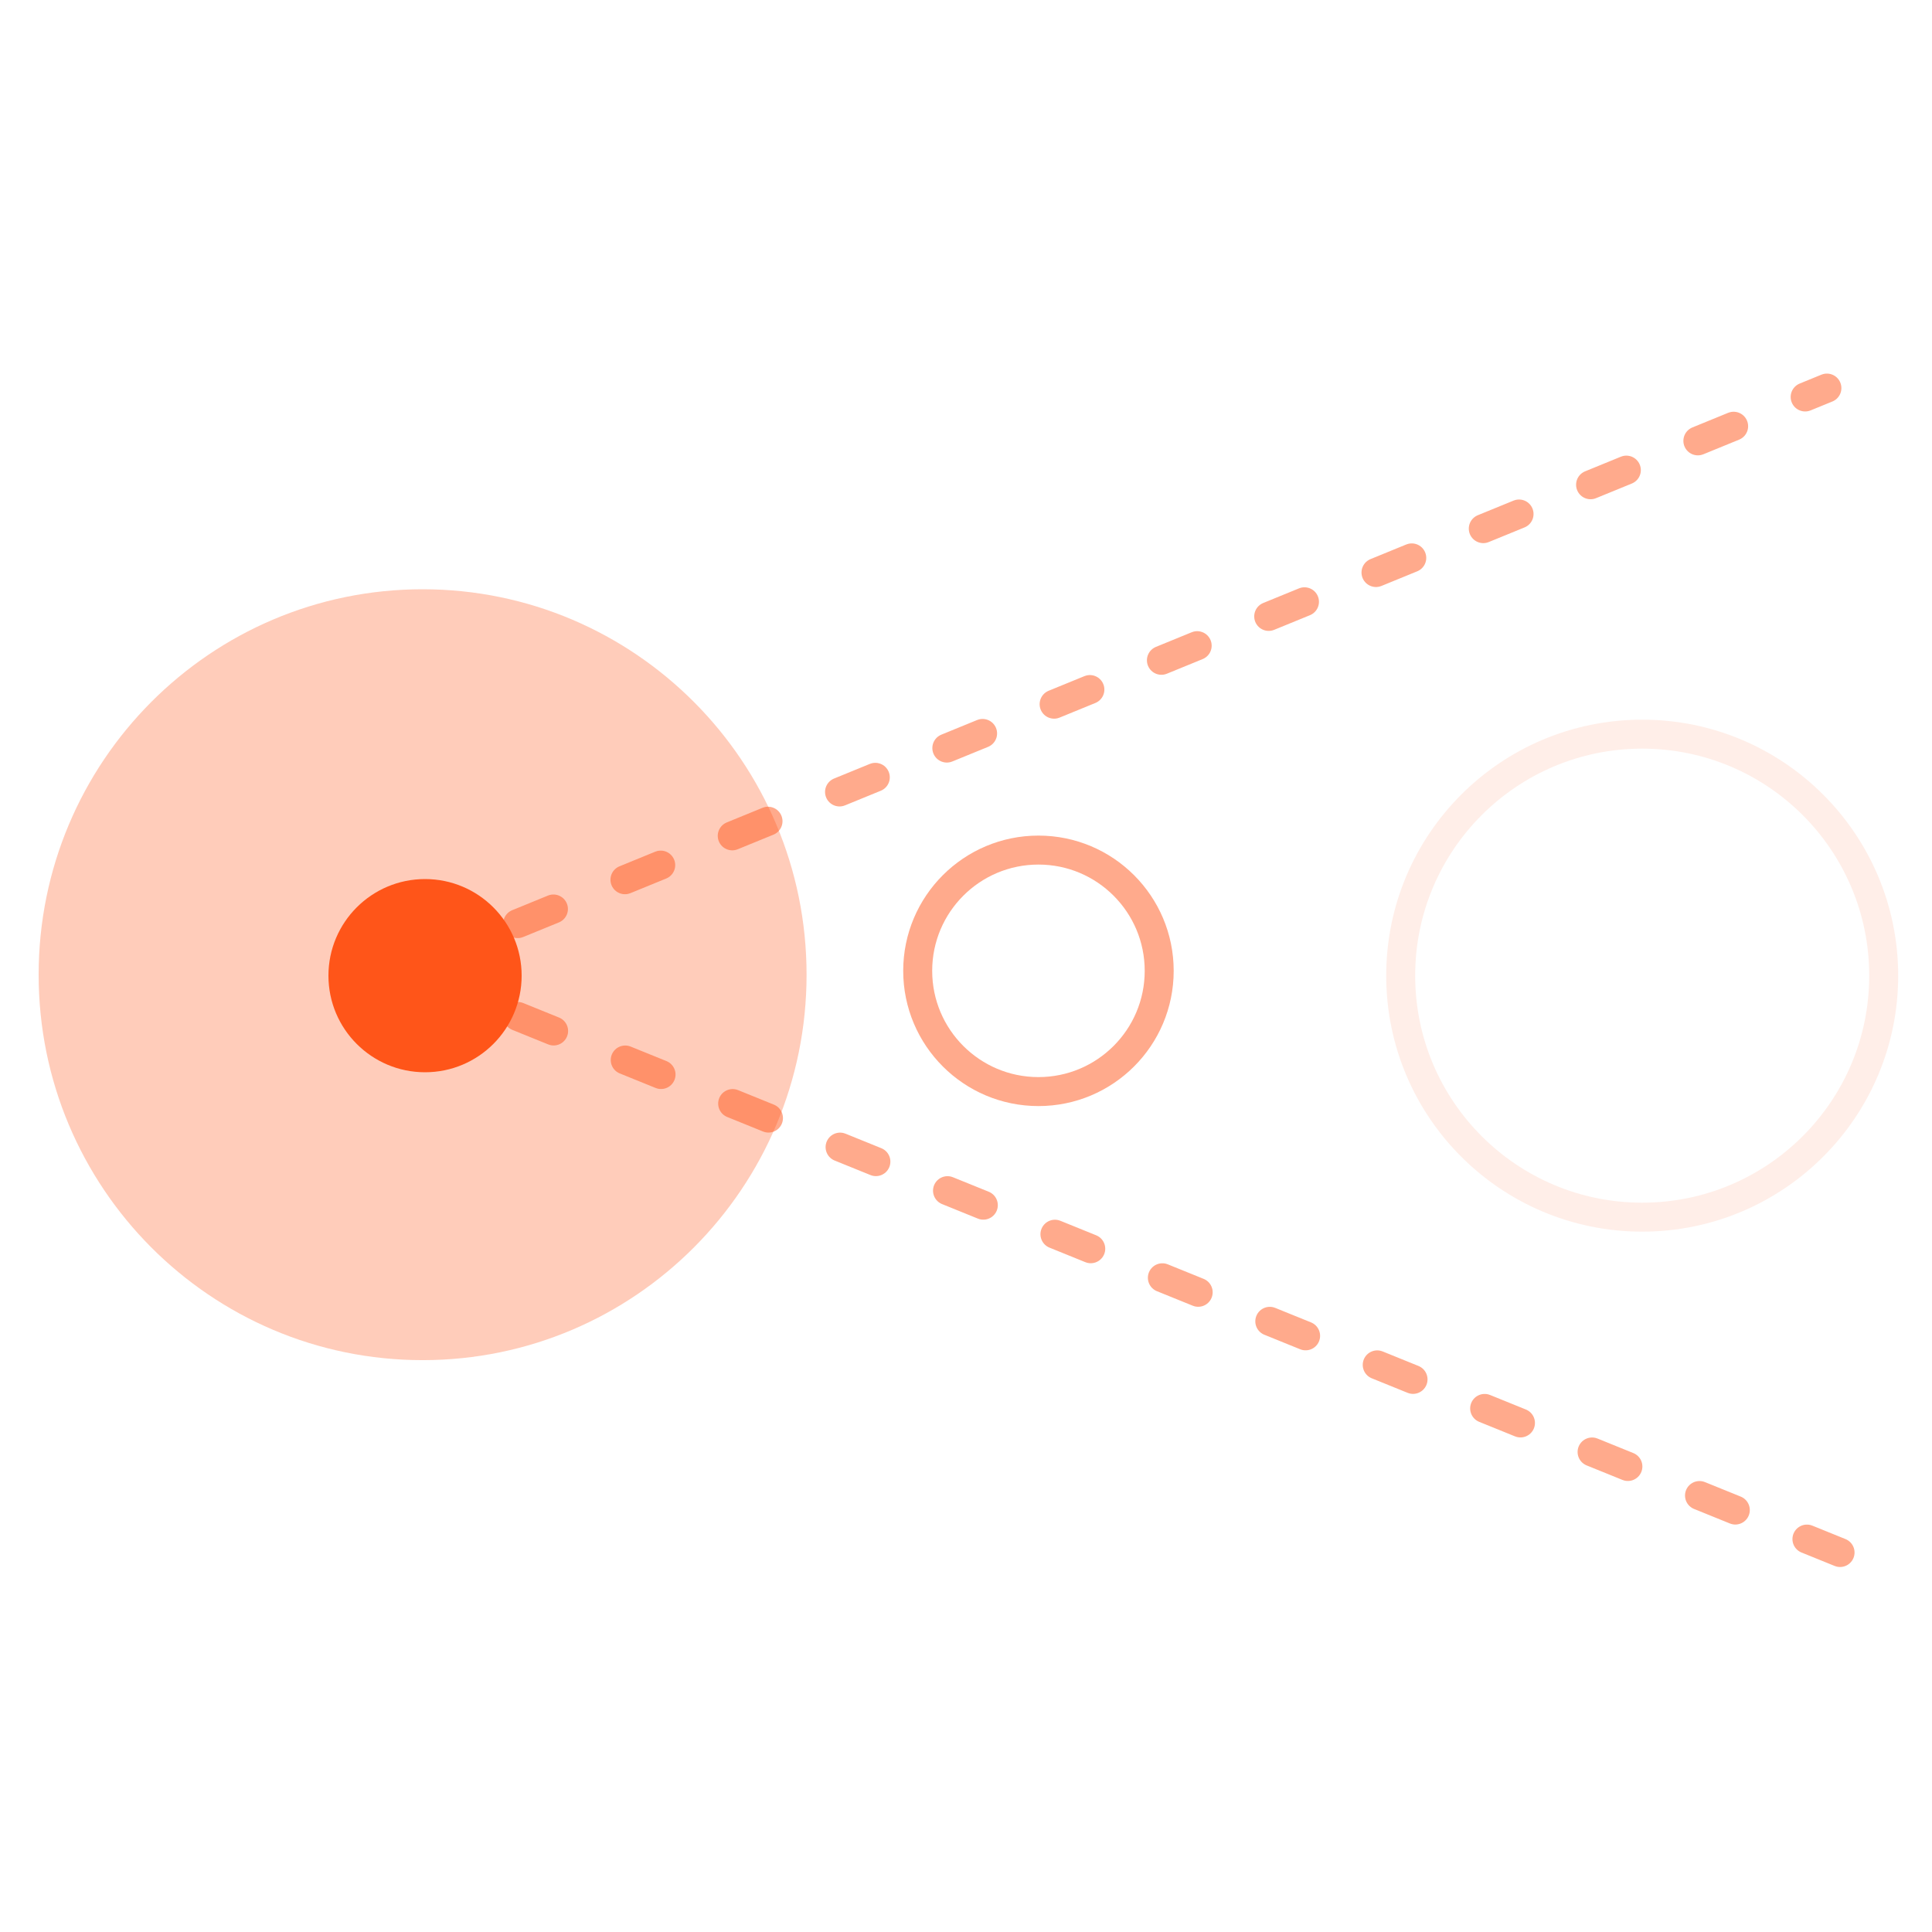
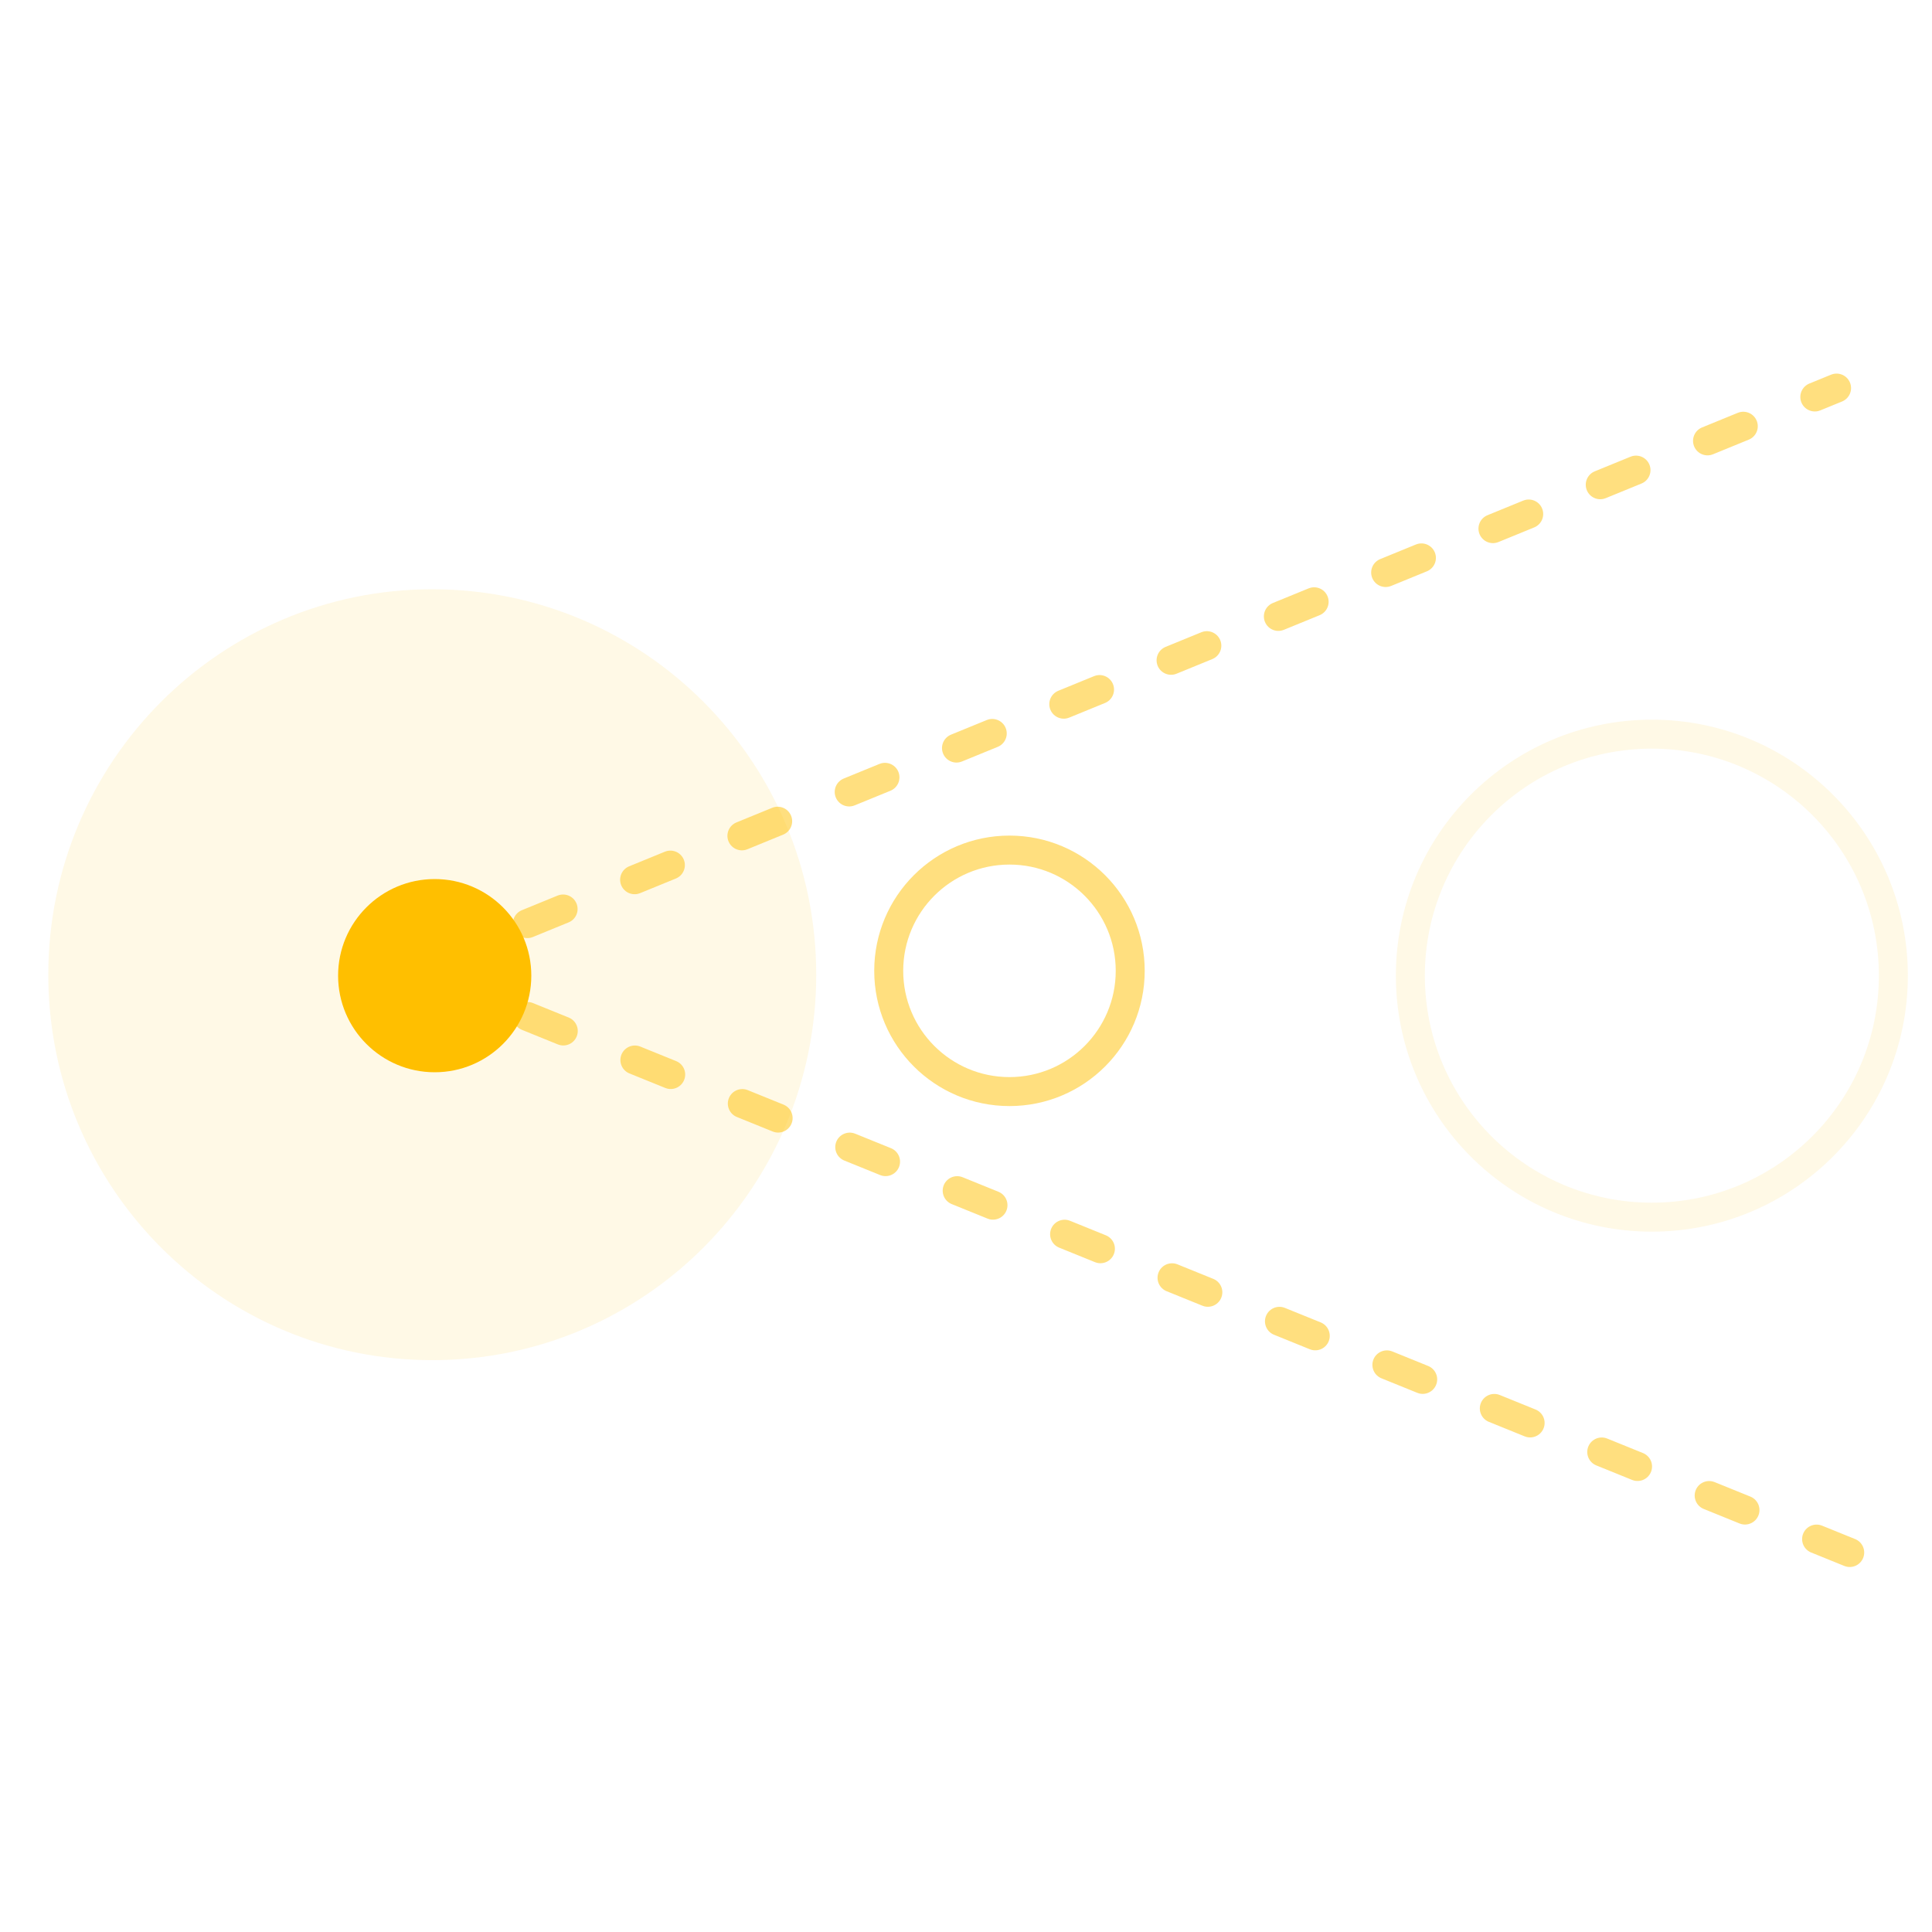
<svg xmlns="http://www.w3.org/2000/svg" width="200" height="200" viewBox="0 0 200 200">
  <g fill="none" fill-rule="evenodd">
-     <path d="M83.496 100.9c0 22.038-17.796 39.902-39.748 39.902C21.795 140.802 4 122.938 4 100.9 4 78.864 21.795 61 43.748 61c21.952 0 39.748 17.864 39.748 39.9" fill="#FF5519" opacity=".3" />
-     <path d="M42.482 100.156L189.12 40.174M42.482 100.715l148 60" stroke="#FF5519" stroke-width="3" stroke-linecap="round" stroke-linejoin="round" stroke-dasharray="4,8" opacity=".5" />
-     <path d="M54 101c0 5.522-4.477 10-10 10s-10-4.478-10-10 4.477-10 10-10 10 4.478 10 10" fill="#FF5519" />
-     <path d="M120 100.5c0 6.904-5.596 12.5-12.5 12.5-6.903 0-12.5-5.596-12.5-12.5S100.597 88 107.5 88c6.904 0 12.5 5.596 12.5 12.5z" stroke="#FF5519" stroke-width="3" opacity=".5" />
-     <path d="M195 101c0 13.807-11.193 25-25 25s-25-11.193-25-25 11.193-25 25-25 25 11.193 25 25z" stroke="#FF5519" stroke-width="3" opacity=".1" />
+     <path d="M84.496 100.9c0 22.038-17.796 39.902-39.748 39.902C22.795 140.802 5 122.938 5 100.9 5 78.864 22.795 61 44.748 61c21.952 0 39.748 17.864 39.748 39.9" fill="#FFBF00" opacity=".1" />
+     <path d="M43.482 100.156L190.12 40.174M43.482 100.715l148 60" stroke="#FFBF00" stroke-width="3" stroke-linecap="round" stroke-linejoin="round" stroke-dasharray="4,8" opacity=".5" />
+     <path d="M55 101c0 5.522-4.477 10-10 10s-10-4.478-10-10 4.477-10 10-10 10 4.478 10 10" fill="#FFBF00" />
+     <path d="M117 100.5c0 6.904-5.596 12.5-12.5 12.5-6.903 0-12.5-5.596-12.5-12.5S97.597 88 104.5 88c6.904 0 12.5 5.596 12.5 12.5z" stroke="#FFBF00" stroke-width="3" opacity=".5" />
+     <path d="M196 101c0 13.807-11.193 25-25 25s-25-11.193-25-25 11.193-25 25-25 25 11.193 25 25z" stroke="#FFBF00" stroke-width="3" opacity=".1" />
  </g>
</svg>
